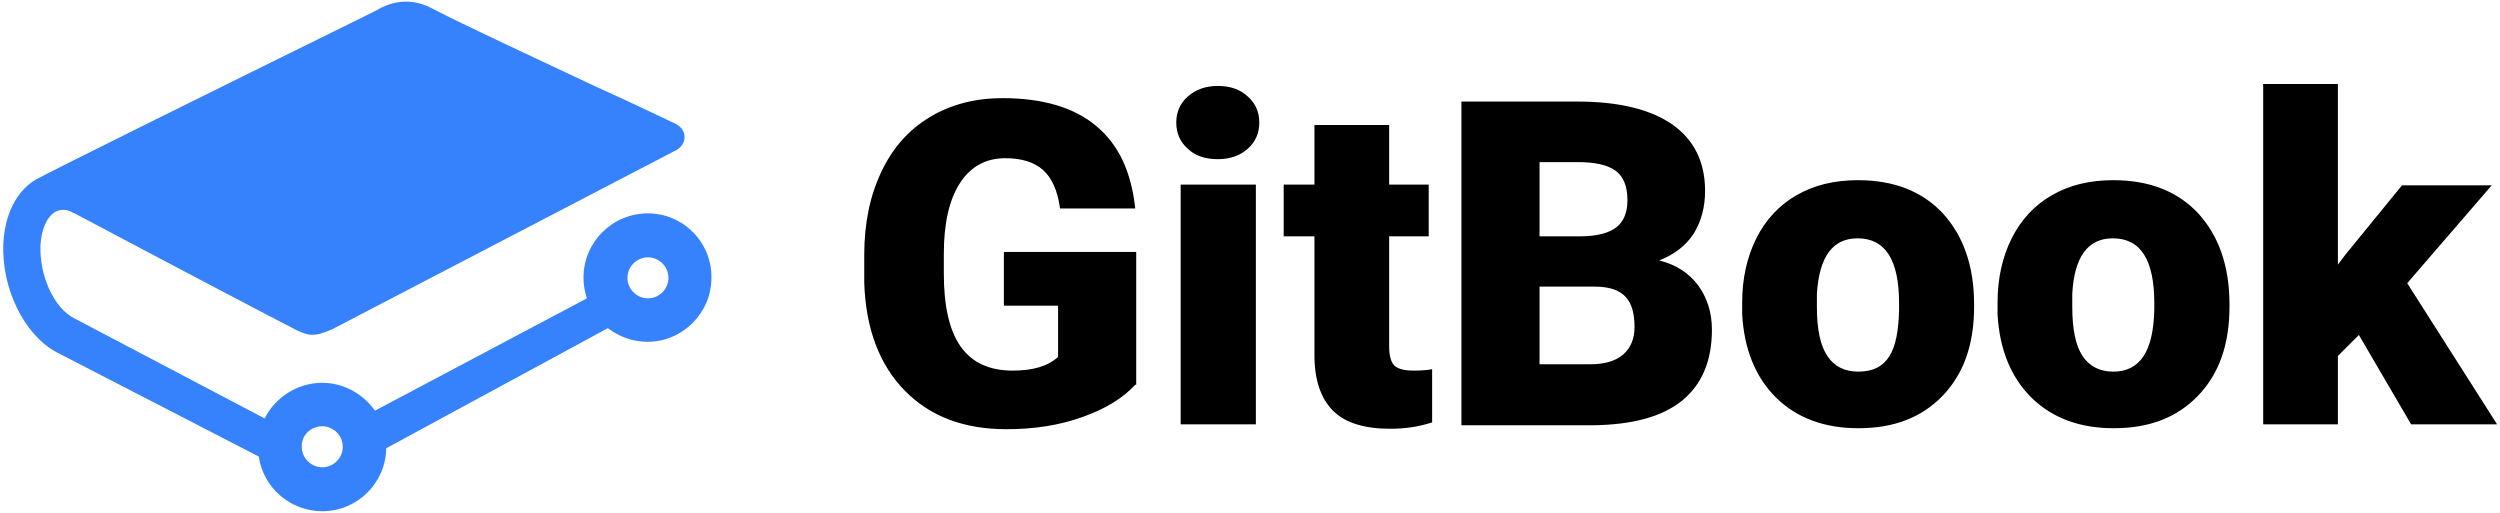
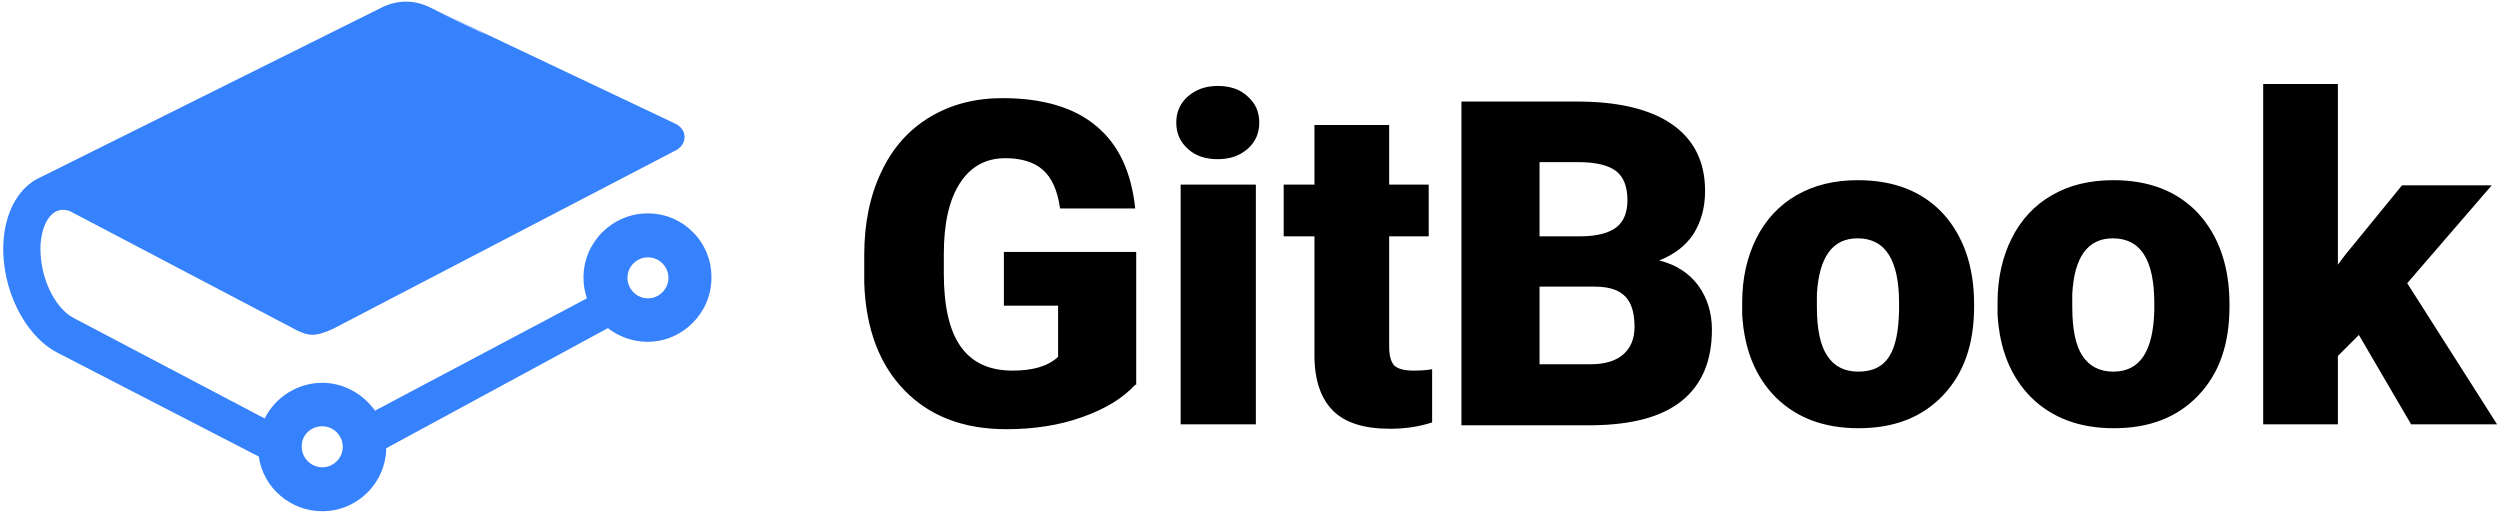
<svg xmlns="http://www.w3.org/2000/svg" width="512px" height="105px" viewBox="0 0 512 105" version="1.1" preserveAspectRatio="xMidYMid">
  <g>
-     <path d="M66,87.3 C68.3,87.3,70.2,89.2,70.2,91.5 C70.2,93.8,68.3,95.7,66,95.7 C63.7,95.7,61.8,93.8,61.8,91.5 C61.7,89.2,63.6,87.3,66,87.3 M132.7,61.1 C130.398,61.1,128.5,59.2,128.5,56.9 C128.5,54.6,130.4,52.7,132.7,52.7 C135,52.7,136.898,54.599,136.898,56.9 C136.9,59.2,135,61.1,132.7,61.1 M132.7,43.7 C125.399,43.7,119.499,49.6,119.499,56.84 C119.499,58.2,119.699,59.6,120.199,61.1 L76.8,84.1 C74.3,80.6,70.3,78.399,66,78.399 C61,78.399,56.4,81.3,54.2,85.699 L15.23,65.199 C11,63.1,8,56.3,8.3,50.1 C8.5,46.9,9.61,44.4,11.3,43.4 C12.4,42.8,13.71,42.8,15,43.6 L15.3,43.7 C25.6,49.2,59.4,67,60.9,67.7 C63.1,68.7,64.3,69.11,68.1,67.4 L138,31 C139,30.6,140.2,29.6,140.2,28.1 C140.2,26,138.1,25.23,138.1,25.23 C134.1,23.34,128,20.42,122,17.73 C109.3,11.73,94.8,5.036,88.5,1.728 C83,-1.2,78.6,1.33,77.8,1.728 L76.3,2.527 C47.7,16.6,9.5,35.5,7.3,36.8 C3.4,39.1,1,43.9,0.7,49.7 C0.2,59,5,68.7,11.7,72.2 L53,93.5 C53.9,99.9,59.5,104.7,66,104.7 C73.2,104.7,79,98.9,79.1,91.8 L124.5,67.199 C126.8,68.999,129.7,69.999,132.6,69.999 C139.798,69.999,145.7,64.098,145.7,56.898 C145.8,49.6,139.9,43.7,132.7,43.7" fill="#3681FC" />
+     <path d="M66,87.3 C68.3,87.3,70.2,89.2,70.2,91.5 C70.2,93.8,68.3,95.7,66,95.7 C63.7,95.7,61.8,93.8,61.8,91.5 C61.7,89.2,63.6,87.3,66,87.3 M132.7,61.1 C130.398,61.1,128.5,59.2,128.5,56.9 C128.5,54.6,130.4,52.7,132.7,52.7 C135,52.7,136.898,54.599,136.898,56.9 C136.9,59.2,135,61.1,132.7,61.1 M132.7,43.7 C125.399,43.7,119.499,49.6,119.499,56.84 C119.499,58.2,119.699,59.6,120.199,61.1 L76.8,84.1 C74.3,80.6,70.3,78.399,66,78.399 C61,78.399,56.4,81.3,54.2,85.699 L15.23,65.199 C11,63.1,8,56.3,8.3,50.1 C8.5,46.9,9.61,44.4,11.3,43.4 C12.4,42.8,13.71,42.8,15,43.6 L60.9,67.7 C63.1,68.7,64.3,69.11,68.1,67.4 L138,31 C139,30.6,140.2,29.6,140.2,28.1 C140.2,26,138.1,25.23,138.1,25.23 L88.5,1.728 C109.3,11.73,94.8,5.036,88.5,1.728 C83,-1.2,78.6,1.33,77.8,1.728 L7.3,36.8 C3.4,39.1,1,43.9,0.7,49.7 C0.2,59,5,68.7,11.7,72.2 L53,93.5 C53.9,99.9,59.5,104.7,66,104.7 C73.2,104.7,79,98.9,79.1,91.8 L124.5,67.199 C126.8,68.999,129.7,69.999,132.6,69.999 C139.798,69.999,145.7,64.098,145.7,56.898 C145.8,49.6,139.9,43.7,132.7,43.7" fill="#3681FC" />
    <path d=" M232.5,78.8 C230,81.5,226.5,83.7,221.7,85.399 C217,87.1,211.798,87.899,206.1,87.899 C197.4,87.899,190.5,85.3,185.298,79.999 C180.1,74.699,177.298,67.298,176.997,57.898 L176.997,52.198 C176.997,45.698,178.196,39.999,180.497,35.198 C182.798,30.298,186.097,26.598,190.398,23.998 C194.7,21.398,199.7,20.098,205.298,20.098 C213.497,20.098,219.997,21.998,224.497,25.798 C229.097,29.598,231.696,35.198,232.497,42.698 H217.097 C216.597,38.998,215.398,36.398,213.597,34.798 C211.795,33.198,209.196,32.398,205.898,32.398 C201.898,32.398,198.798,34.099,196.597,37.499 C194.398,40.898,193.295,45.699,193.295,51.999 V55.999 C193.295,62.599,194.395,67.598,196.696,70.899 C198.997,74.199,202.497,75.899,207.395,75.899 C211.594,75.899,214.594,74.999,216.696,73.1 V62.6 H205.597 V51.6 H232.696 V78.8 Z M241.8,86.9 H257.2 V37.8 H241.798 V86.9 Z M240.9,25.1 C240.9,22.92,241.72,21.1,243.3,19.73 C244.9,18.34,246.9,17.6,249.4,17.6 C251.9,17.6,254,18.3,255.5,19.73 C257.1,21.1,257.9,22.92,257.9,25.1 C257.9,27.3,257.097,29.1,255.497,30.5 C253.898,31.9,251.898,32.6,249.398,32.6 C246.898,32.6,244.798,31.92,243.298,30.5 C241.7,29.1,240.9,27.3,240.9,25.1 L240.9,25.1 Z M284.5,25.6 V37.8 H292.6 V48.4 H284.5 V70.9 C284.5,72.7,284.8,74,285.5,74.81 C286.2,75.51,287.5,75.9,289.5,75.9 C291,75.9,292.3,75.81,293.3,75.61 V86.51 C290.5,87.42,287.7,87.81,284.7,87.81 C279.4,87.81,275.5,86.61,273,84.11 C270.5,81.61,269.2,77.81,269.2,72.81 V48.4 H262.9 V37.8 H269.2 V25.6 H284.5 Z M315.3,58.8 V74.6 H325.8 C328.7,74.6,330.93,73.899,332.43,72.6 C333.93,71.3,334.75,69.399,334.75,67 C334.75,61.5,332.6,58.7,326.56,58.7 H315.3 Z M315.3,48.4 H323.6 C327.1,48.4,329.6,47.7,331.1,46.5 C332.6,45.3,333.3,43.4,333.3,41 C333.3,38.2,332.5,36.2,330.93,35 C329.3,33.8,326.75,33.2,323.1,33.2 H315.3 V48.4 Z M299.3,86.9 V20.8 H323.1 C331.6,20.8,338.1,22.42,342.5,25.5 C346.9,28.6,349.2,33.1,349.2,39.1 C349.2,42.5,348.4,45.4,346.8,47.96 C345.2,50.34,342.93,52.11,339.8,53.34 C343.3,54.2,345.93,55.96,347.8,58.46 C349.6,60.96,350.6,63.96,350.6,67.5 C350.6,74,348.5,78.8,344.43,82.1 C340.3,85.399,334.25,87,326.1,87.1 H299.3 Z M372.1,62.9 C372.1,67.4,372.8,70.8,374.25,72.9 C375.6,75,377.75,76.11,380.56,76.11 C386.6,76.11,388.75,71.9,388.93,63.51 V62.1 C388.93,53.2,386.1,48.81,380.43,48.81 C375.3,48.81,372.56,52.61,372.1,60.21 L372.1,62.9 Z M356.8,61.9 C356.8,57,357.8,52.599,359.7,48.8 S364.4,42,367.9,40 C371.5,37.9,375.7,36.9,380.5,36.9 C387.9,36.9,393.7,39.2,397.9,43.7 C402.097,48.3,404.295,54.5,404.295,62.3 V62.8 C404.295,70.5,402.193,76.5,397.9,81 C393.597,85.5,387.9,87.7,380.597,87.7 C373.597,87.7,367.994,85.61,363.7,81.4 C359.5,77.2,357.2,71.5,356.8,64.4 L356.8,61.9 Z M424.4,62.9 C424.4,67.4,425.097,70.8,426.5,72.9 C427.9,75,430,76.11,432.8,76.11 C438.3,76.11,441,71.9,441.2,63.51 V62.1 C441.2,53.2,438.4,48.81,432.7,48.81 C427.597,48.81,424.8,52.61,424.4,60.21 L424.4,62.9 Z M409.1,61.9 C409.1,57,410.1,52.599,412,48.8 C413.9,45,416.7,42,420.2,40 C423.8,37.9,428,36.9,432.8,36.9 C440.2,36.9,446,39.2,450.2,43.7 C454.4,48.3,456.597,54.5,456.597,62.3 V62.8 C456.597,70.5,454.494,76.5,450.2,81 C445.9,85.5,440.2,87.7,432.9,87.7 C425.9,87.7,420.295,85.61,416,81.4 C411.8,77.2,409.5,71.5,409.1,64.4 L409.1,61.9 Z M483.1,68.6 L478.8,72.899 V86.899 H463.5 V17.2 H478.8 V54.2 L480.3,52.2 L491.93,37.96 H510.3 L493,58 L511.4,86.9 H493.795 L483.1,68.6 Z" />
  </g>
</svg>
